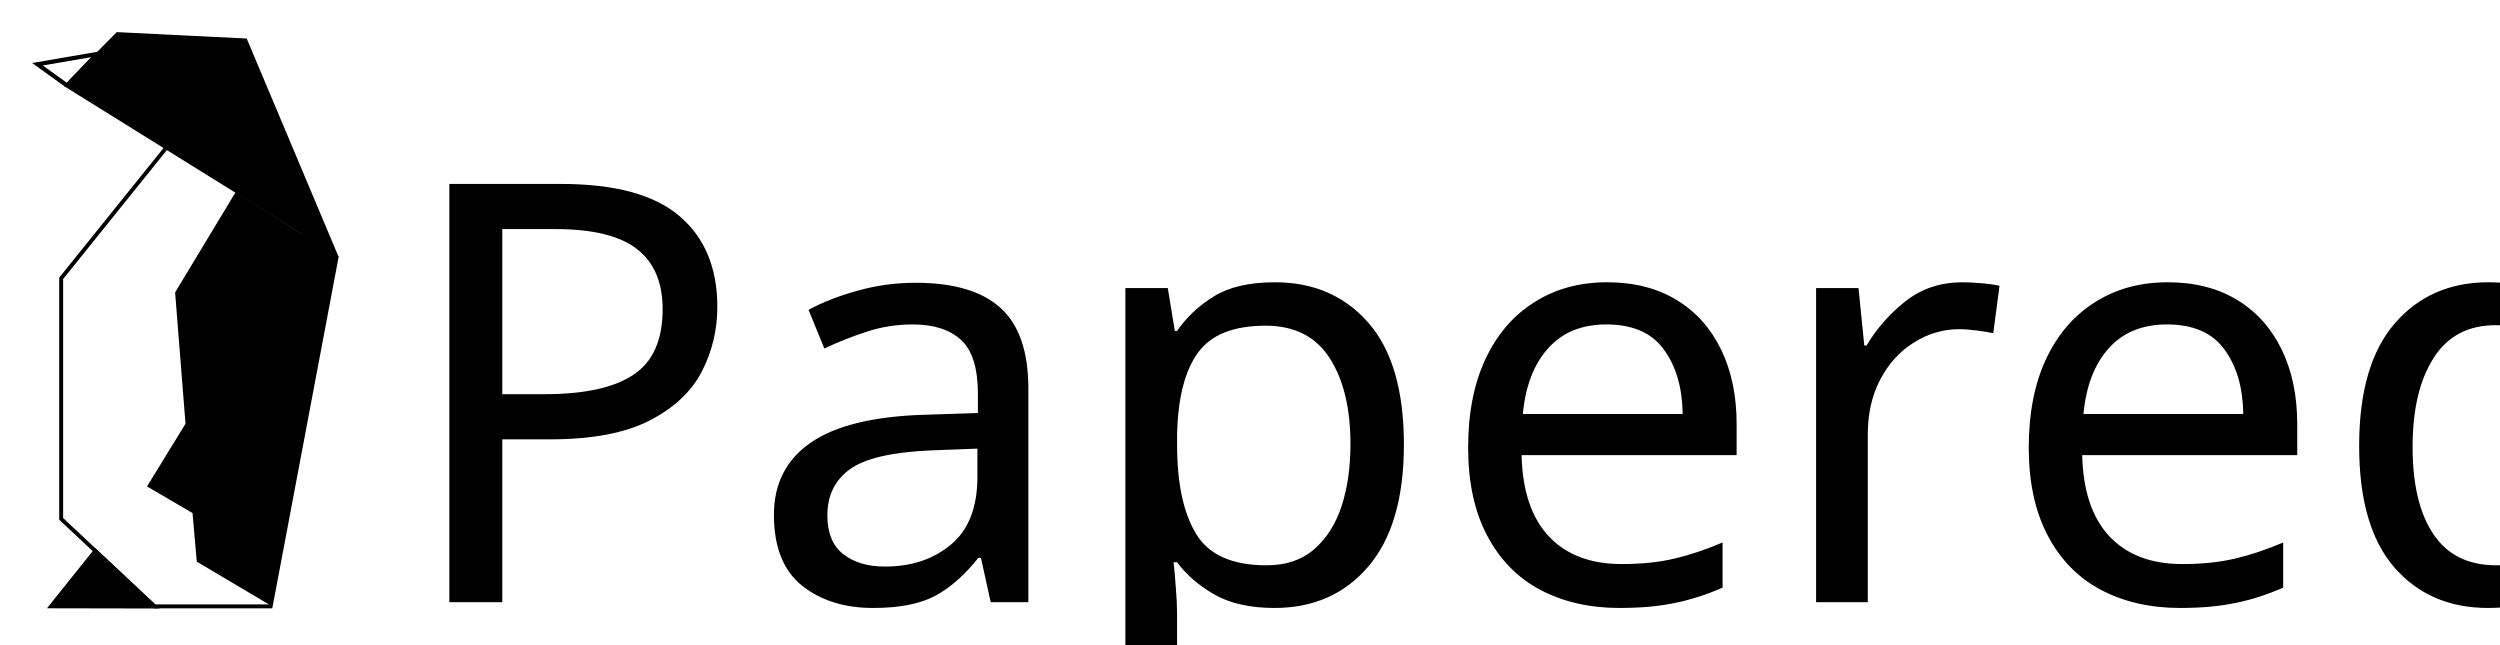
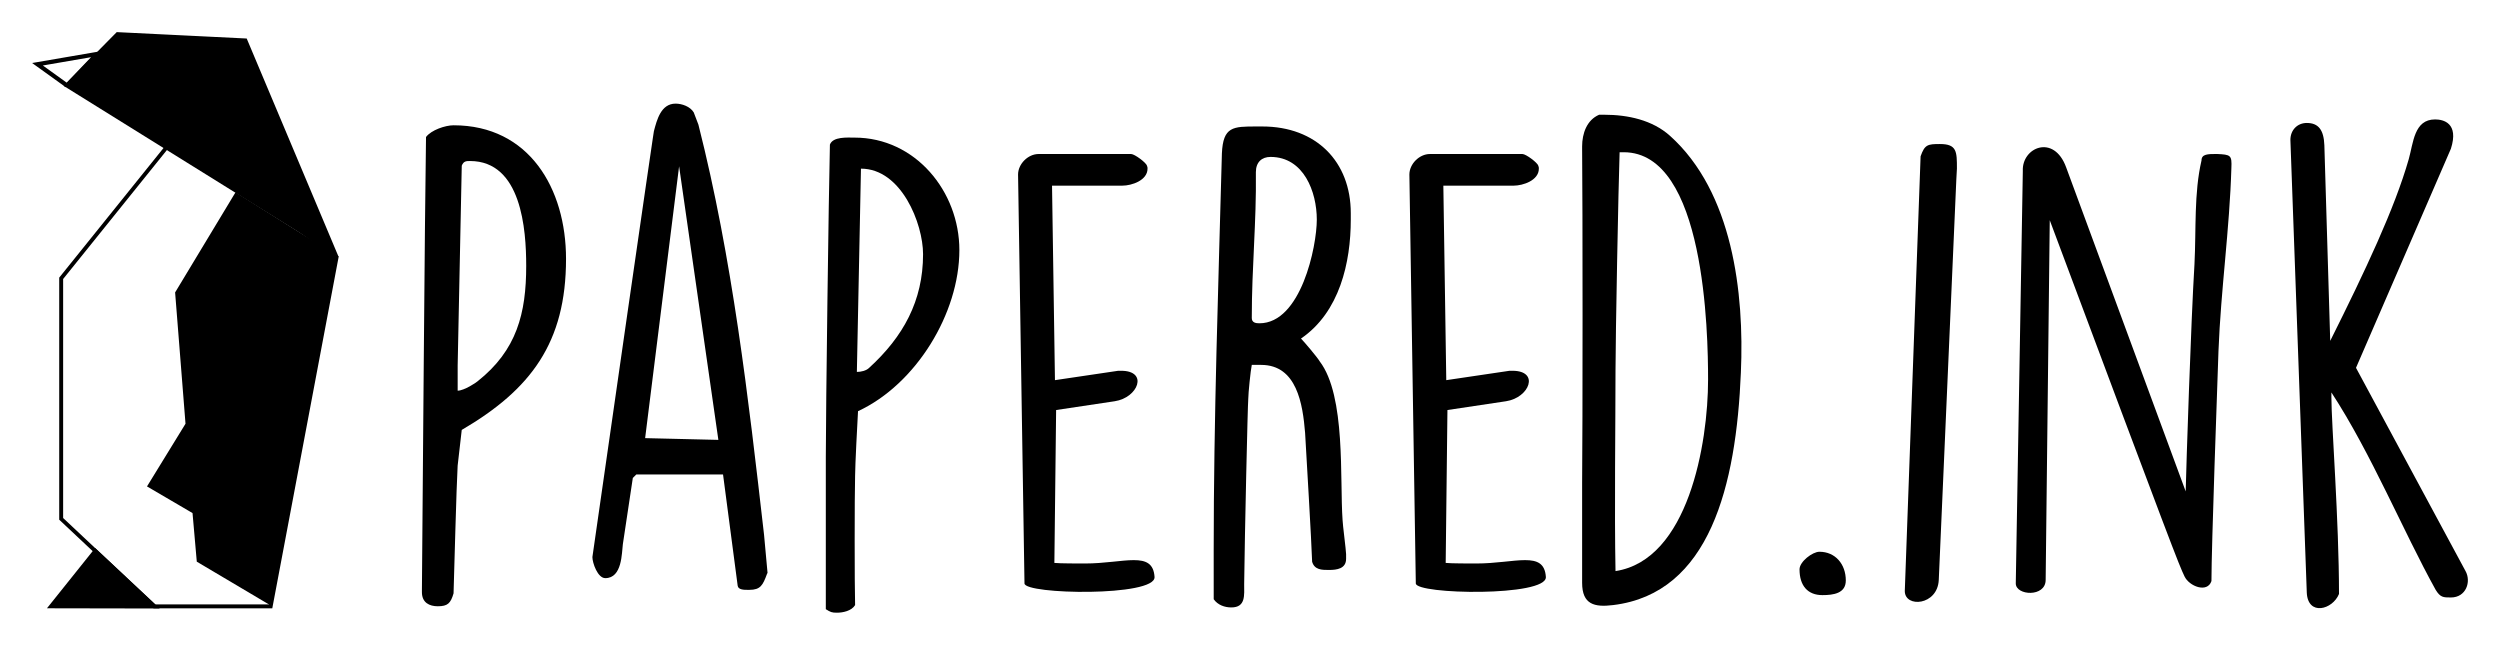
<svg xmlns="http://www.w3.org/2000/svg" width="155.679mm" height="40.154mm" viewBox="0 0 155.679 40.154" version="1.1" id="svg944">
  <defs id="defs938" />
  <g id="layer1" transform="translate(-41.07644,-45.43008)">
    <path id="path4652" d="m 45.248,50.753 3.149,-3.19 7.954,0.391 5.535,13.15 z" style="fill:#000000;fill-opacity:1;stroke:#000000;stroke-width:0.26px;stroke-linecap:butt;stroke-linejoin:miter;stroke-opacity:1" />
    <path id="path4654" d="m 51.989,53.934 -7.103,8.827 v 14.979 l 5.801,5.45 h 7.244 l 4.103,-21.733 z" style="fill:none;stroke:#000000;stroke-width:0.244px;stroke-linecap:butt;stroke-linejoin:miter;stroke-opacity:1" />
    <path id="path4656" d="m 50.687,83.189 -6.412,-0.012 2.74,-3.424 z" style="fill:#000000;fill-opacity:1;stroke:#000000;stroke-width:0.265px;stroke-linecap:butt;stroke-linejoin:miter;stroke-opacity:1" />
    <path id="path4658" d="m 45.248,50.753 -1.838,-1.322 3.709,-0.638 -1.871,1.96 v 0" style="fill:none;stroke:#000000;stroke-width:0.265px;stroke-linecap:butt;stroke-linejoin:miter;stroke-opacity:1" />
    <path id="path4660" d="m 55.787,57.585 -3.672,6.087 0.647,8.177 -2.35,3.826 2.778,1.626 0.265,3.027 4.401,2.608 4.051,-21.514 z" style="fill:#000000;fill-opacity:1;stroke:#000000;stroke-width:0.262px;stroke-linecap:butt;stroke-linejoin:miter;stroke-opacity:1" />
-     <text xml:space="preserve" style="font-style:normal;font-variant:normal;font-weight:normal;font-stretch:normal;font-size:36.48px;line-height:1.25;font-family:'DK Lemon Yellow Sun';-inkscape-font-specification:'DK Lemon Yellow Sun';letter-spacing:0px;word-spacing:0px;fill:#000000;fill-opacity:1;stroke:none;stroke-width:0.912" x="65.526" y="82.927" id="text22">
-       <tspan id="tspan20" x="65.526" y="82.927" style="stroke-width:0.912">Papered.ink</tspan>
-     </text>
+     <g aria-label="Papered.ink" id="text22" style="font-style:normal;font-variant:normal;font-weight:normal;font-stretch:normal;font-size:36.48px;line-height:1.25;font-family:'DK Lemon Yellow Sun';-inkscape-font-specification:'DK Lemon Yellow Sun';letter-spacing:0px;word-spacing:0px;fill:#000000;fill-opacity:1;stroke:none;stroke-width:0.912;stroke-opacity:1">
+       <path d="m 67.35,82.307 c 0,0.657 0.474,0.876 0.985,0.876 0.62,0 0.803,-0.182 0.985,-0.803 0.036,-1.167 0.182,-6.749 0.255,-7.953 l 0.255,-2.225 c 4.305,-2.517 6.494,-5.436 6.494,-10.652 0,-4.378 -2.298,-8.318 -7.004,-8.318 -0.511,0 -1.386,0.292 -1.715,0.73 -0.073,4.268 -0.219,23.968 -0.255,28.199 z m 2.481,-26.558 c 0.109,-0.292 0.292,-0.292 0.511,-0.292 3.21,0 3.502,4.268 3.502,6.53 0,2.955 -0.584,5.253 -3.028,7.187 -0.073,0.073 -0.839,0.584 -1.24,0.584 v -1.569 z" style="stroke-width:0.912;fill:#000000;stroke:none;stroke-opacity:1;fill-opacity:1" id="path837" />
+       <path d="m 86.101,74.975 0.912,6.931 c 0.036,0.255 0.401,0.255 0.62,0.255 h 0.109 c 0.693,0 0.839,-0.292 1.094,-0.985 0,-0.036 0.036,-0.036 0.036,-0.073 L 88.655,78.732 C 87.67,70.123 86.685,61.55 84.569,53.196 l -0.292,-0.766 c -0.219,-0.365 -0.73,-0.547 -1.131,-0.547 -0.912,0 -1.167,1.021 -1.35,1.715 0,0 -0.036,0.073 -3.83,26.521 0,0.365 0.328,1.313 0.803,1.313 1.058,0 1.021,-1.569 1.094,-2.116 l 0.62,-4.122 0.219,-0.219 z M 83.365,55.786 85.81,72.822 81.25,72.713 Z" style="stroke-width:0.912;fill:#000000;stroke:none;stroke-opacity:1;fill-opacity:1" id="path839" />
+       <path d="m 92.501,83.365 c 0.292,0.182 0.365,0.219 0.693,0.219 0.365,0 0.912,-0.109 1.131,-0.474 -0.036,-1.204 -0.036,-6.822 0,-8.062 0,-0.584 0.146,-3.429 0.182,-4.013 3.612,-1.678 6.311,-6.092 6.311,-10.032 0,-3.648 -2.736,-7.004 -6.53,-7.004 -0.438,0 -1.35,-0.073 -1.532,0.438 -0.073,2.918 -0.255,16.562 -0.255,19.481 z m 2.189,-27.433 c 2.517,0 3.867,3.429 3.867,5.326 0,2.918 -1.24,5.144 -3.356,7.077 -0.182,0.182 -0.511,0.255 -0.766,0.255 z" style="stroke-width:0.912;fill:#000000;stroke:none;stroke-opacity:1;fill-opacity:1" id="path841" />
+       <path d="m 104.873,81.76 c 0,0.693 8.172,0.839 8.099,-0.401 -0.109,-1.678 -1.897,-0.839 -4.341,-0.839 -0.328,0 -1.569,0 -1.897,-0.036 l 0.109,-9.521 3.648,-0.547 c 1.459,-0.219 2.116,-1.897 0.401,-1.897 h -0.182 l -3.94,0.584 -0.182,-12.112 h 4.378 c 0.584,0 1.569,-0.328 1.569,-1.058 0,-0.073 0,-0.109 -0.036,-0.182 -0.036,-0.182 -0.766,-0.73 -0.985,-0.73 h -5.764 c -0.657,0 -1.277,0.62 -1.277,1.277 z" style="stroke-width:0.912;fill:#000000;stroke:none;stroke-opacity:1;fill-opacity:1" id="path843" />
+       <path d="m 116.656,82.745 c 0.255,0.365 0.693,0.511 1.094,0.511 0.912,0 0.803,-0.766 0.803,-1.459 0.036,-3.101 0.219,-11.2 0.255,-11.528 0,-0.328 0.146,-1.788 0.219,-2.116 h 0.584 c 2.225,0 2.59,2.444 2.736,4.232 0.073,1.24 0.401,6.822 0.438,8.026 0.146,0.511 0.62,0.511 1.021,0.511 h 0.036 c 0.474,0 1.058,-0.073 1.058,-0.693 v -0.292 c 0,-0.219 -0.219,-1.897 -0.219,-2.116 -0.182,-2.517 0.219,-7.734 -1.423,-9.886 -0.146,-0.255 -0.985,-1.24 -1.167,-1.423 2.408,-1.642 3.101,-4.742 3.101,-7.406 v -0.401 c 0,-3.21 -2.152,-5.399 -5.509,-5.399 h -0.365 c -1.459,0 -2.079,0 -2.152,1.678 -0.219,8.208 -0.511,16.489 -0.511,24.697 z m 2.371,-17.511 c 0,-3.247 0.292,-5.91 0.255,-9.084 0,-0.62 0.365,-0.948 0.912,-0.948 2.079,0 2.882,2.189 2.882,3.903 0,1.678 -0.985,6.457 -3.575,6.457 -0.219,0 -0.474,-0.036 -0.474,-0.328 z" style="stroke-width:0.912;fill:#000000;stroke:none;stroke-opacity:1;fill-opacity:1" id="path845" />
+       <path d="m 129.241,81.76 c 0,0.693 8.172,0.839 8.099,-0.401 -0.109,-1.678 -1.897,-0.839 -4.341,-0.839 -0.328,0 -1.569,0 -1.897,-0.036 l 0.109,-9.521 3.648,-0.547 c 1.459,-0.219 2.116,-1.897 0.401,-1.897 h -0.182 l -3.94,0.584 -0.182,-12.112 h 4.378 c 0.584,0 1.569,-0.328 1.569,-1.058 0,-0.073 0,-0.109 -0.036,-0.182 -0.036,-0.182 -0.766,-0.73 -0.985,-0.73 h -5.764 c -0.657,0 -1.277,0.62 -1.277,1.277 z" style="stroke-width:0.912;fill:#000000;stroke:none;stroke-opacity:1;fill-opacity:1" id="path847" />
+       <path d="m 139.598,81.723 c 0,1.35 0.766,1.532 1.933,1.386 6.019,-0.73 7.661,-7.442 7.953,-14.483 0.219,-4.961 -0.511,-11.236 -4.414,-14.738 -1.094,-0.985 -2.627,-1.313 -4.086,-1.313 h -0.328 c -0.766,0.328 -1.058,1.167 -1.058,1.97 v 0.146 c 0.036,3.101 0.036,17.693 0,20.83 z m 2.335,-26.813 h 0.255 c 5.071,0 5.253,11.272 5.253,14.154 0,4.013 -1.24,11.236 -5.764,11.929 -0.073,-3.721 0,-9.266 0,-12.513 0,-2.006 0.182,-11.528 0.255,-13.571 z" style="stroke-width:0.912;fill:#000000;stroke:none;stroke-opacity:1;fill-opacity:1" id="path849" />
+       <path d="m 153.136,80.884 c 0,1.021 0.511,1.605 1.423,1.605 0.693,0 1.459,-0.109 1.459,-0.912 0,-1.021 -0.657,-1.788 -1.642,-1.788 -0.438,0 -1.24,0.62 -1.24,1.094 z" style="stroke-width:0.912;fill:#000000;stroke:none;stroke-opacity:1;fill-opacity:1" id="path851" />
+       <path d="m 159.691,82.234 c 0,1.058 2.043,0.912 2.116,-0.693 l 1.094,-24.953 c 0,-0.073 0.036,-0.547 0.036,-0.657 0,-1.058 0,-1.532 -1.058,-1.532 -0.766,0 -0.948,0.036 -1.204,0.766 z" style="stroke-width:0.912;fill:#000000;stroke:none;stroke-opacity:1;fill-opacity:1" id="path853" />
+       <path d="m 166.602,81.76 c 0,0.766 1.861,0.876 1.861,-0.219 l 0.255,-22.399 c 7.734,20.684 8.026,21.414 8.391,22.18 0.292,0.62 1.423,1.058 1.678,0.292 0,-2.116 0.365,-12.221 0.438,-14.337 0.146,-3.794 0.693,-7.588 0.803,-11.382 0.036,-0.803 -0.036,-0.839 -0.912,-0.876 -0.547,0 -0.948,0 -0.948,0.401 -0.474,2.043 -0.328,4.268 -0.438,6.457 -0.219,3.575 -0.511,12.549 -0.547,14.154 l -7.442,-20.174 c -0.766,-2.116 -2.773,-1.24 -2.7,0.219 z" style="stroke-width:0.912;fill:#000000;stroke:none;stroke-opacity:1;fill-opacity:1" id="path855" />
+       <path d="m 184.724,82.344 c 0.073,1.459 1.605,1.058 2.006,0.073 0,-4.597 -0.474,-10.579 -0.474,-12.257 v -0.292 c 2.481,3.794 4.451,8.609 6.494,12.294 0.292,0.474 0.474,0.474 0.948,0.474 0.948,0 1.277,-0.985 0.912,-1.642 l -6.822,-12.659 5.91,-13.644 c 0.511,-1.605 -0.474,-1.824 -0.985,-1.824 -1.313,0 -1.35,1.459 -1.642,2.481 -0.876,3.064 -2.7,6.931 -4.888,11.309 l -0.365,-12.184 c -0.036,-0.948 -0.365,-1.386 -1.094,-1.386 -0.584,0 -1.021,0.438 -1.021,1.058 z" style="stroke-width:0.912;fill:#000000;stroke:none;stroke-opacity:1;fill-opacity:1" id="path857" />
+     </g>
  </g>
</svg>
